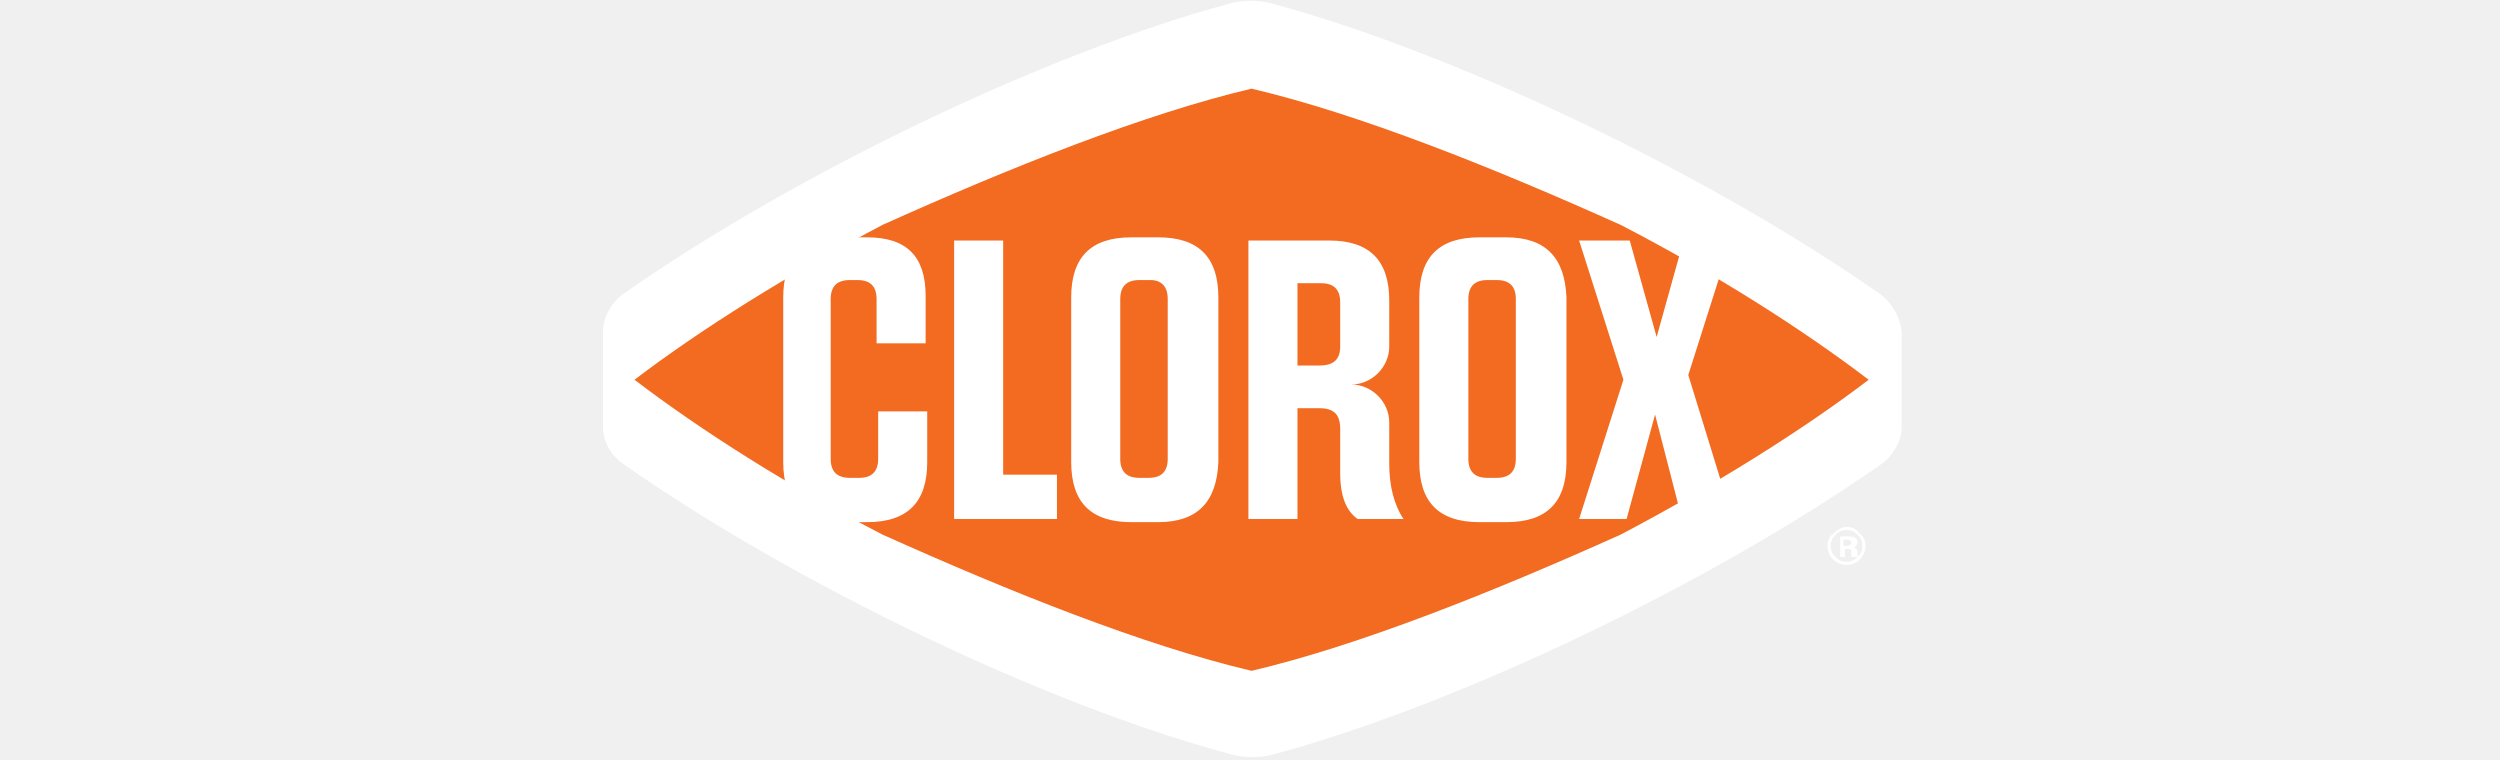
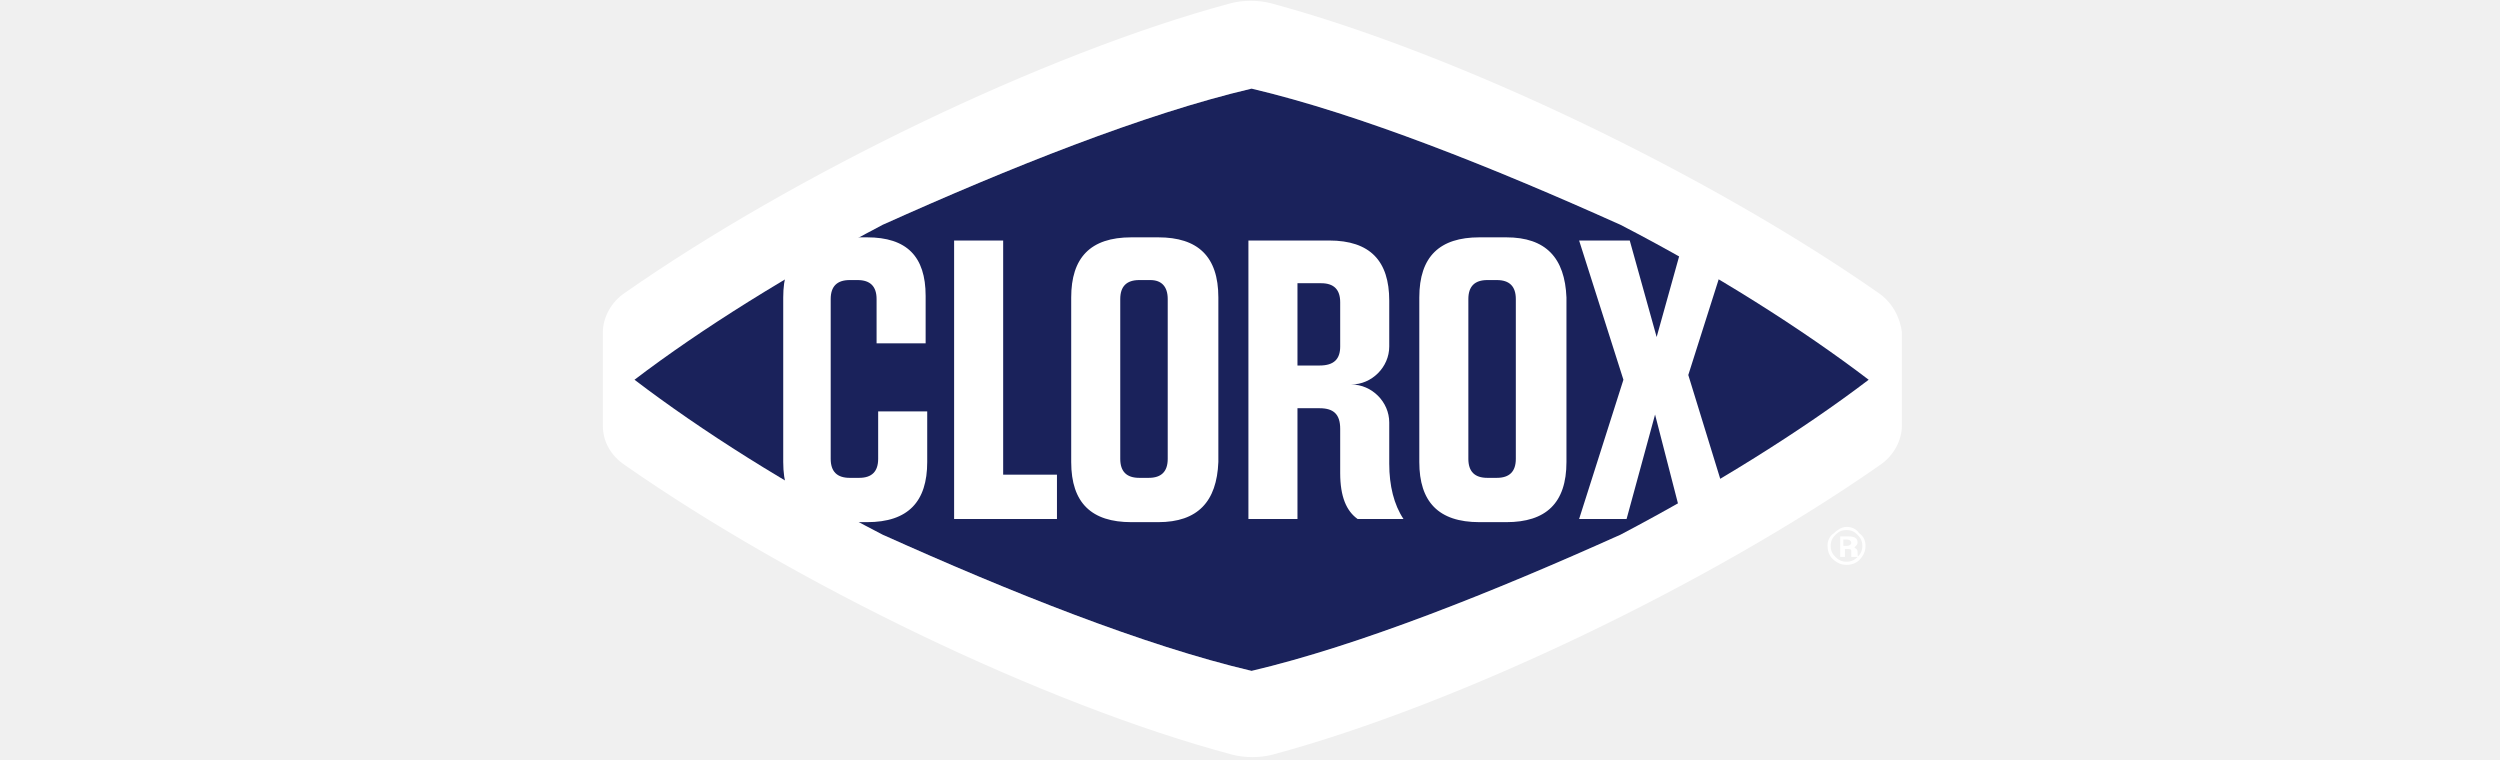
<svg xmlns="http://www.w3.org/2000/svg" xmlns:xlink="http://www.w3.org/1999/xlink" version="1.1" id="Layer_1" x="0px" y="0px" viewBox="0 0 158 48" style="enable-background:new 0 0 158 48;" xml:space="preserve">
  <style type="text/css">
- 	.st0{clip-path:url(#SVGID_00000018941293203565296530000007842192361507846292_);}
- 	.st1{fill:#FFFFFF;filter:url(#Adobe_OpacityMaskFilter);}
- 	.st2{mask:url(#mask0_1746_17077_00000011717425817176752250000006616836978890478995_);}
- 	.st3{fill:#FFFFFF;}
- 	.st4{fill:#F26B21;}
- 	.st5{opacity:0.5;fill:#FFFFFF;fill-opacity:0.5;enable-background:new    ;}
+ 	.st0{clip-path:url(#SVGID_00000145763138103079034110000006198120614650747311_);}
+ 	.st1{fill:#FFFFFF;}
+ 	.st2{fill:#1A225B;}
+ 	.st3{opacity:0.5;fill:#FFFFFF;fill-opacity:0.5;enable-background:new    ;}
</style>
  <g>
-     <defs>
-       <rect id="SVGID_1_" x="38.1" width="82.3" height="48" />
-     </defs>
-     <clipPath id="SVGID_00000080923587161513330940000011842004263797414821_">
-       <use xlink:href="#SVGID_1_" style="overflow:visible;" />
-     </clipPath>
-     <g style="clip-path:url(#SVGID_00000080923587161513330940000011842004263797414821_);">
-       <defs>
-         <filter id="Adobe_OpacityMaskFilter" filterUnits="userSpaceOnUse" x="38.1" y="0" width="82.1" height="48">
-           <feColorMatrix type="matrix" values="1 0 0 0 0  0 1 0 0 0  0 0 1 0 0  0 0 0 1 0" />
-         </filter>
-       </defs>
-       <mask maskUnits="userSpaceOnUse" x="38.1" y="0" width="82.1" height="48" id="mask0_1746_17077_00000011717425817176752250000006616836978890478995_">
-         <path class="st1" d="M120.1,0H38.1v48h82.1V0z" />
-       </mask>
-       <g class="st2">
-         <path class="st3" d="M118.7,18.5C108.1,11.1,92.2,3.4,80.3,0.2c-0.8-0.2-1.7-0.2-2.5,0C65.9,3.4,50.1,11.1,39.5,18.5     c-0.9,0.6-1.4,1.6-1.4,2.5v5.9c0,1,0.5,1.9,1.4,2.5c10.6,7.4,26.4,15.1,38.4,18.3c0.8,0.2,1.7,0.2,2.5,0     c11.9-3.2,27.8-10.9,38.4-18.3c0.9-0.6,1.4-1.6,1.4-2.5v-5.9C120.1,20.1,119.6,19.1,118.7,18.5z" />
-         <path class="st4" d="M79.1,42.4c6.8-1.6,15.3-5,23.3-8.6c5.9-3.1,11.5-6.6,15.7-9.8c-4.2-3.2-9.7-6.7-15.7-9.8     c-8-3.6-16.5-7-23.3-8.6c-6.8,1.6-15.3,5-23.3,8.6c-5.9,3.1-11.5,6.6-15.7,9.8c4.2,3.2,9.7,6.7,15.7,9.8     C63.8,37.4,72.3,40.8,79.1,42.4z" />
-         <path class="st5" d="M55.8,14.2c8-3.6,16.5-7,23.3-8.6c6.8,1.6,15.3,5,23.3,8.6C94.4,10,85.8,6.3,79.1,4.5     C72.3,6.3,63.7,10,55.8,14.2z M55.8,33.8c8,3.6,16.5,7,23.3,8.6c6.8-1.6,15.3-5,23.3-8.6c-7.9,4.2-16.5,7.8-23.3,9.7     C72.3,41.6,63.7,38,55.8,33.8z" />
-         <path class="st3" d="M84.7,21.9c0,0.8-0.4,1.2-1.3,1.2H82v-5.2h1.5c0.8,0,1.2,0.4,1.2,1.2V21.9z M87.8,29.3v-2.6     c0-1.3-1.1-2.4-2.4-2.4c1.3,0,2.4-1.1,2.4-2.4V19c0-2.5-1.2-3.8-3.8-3.8h-5.1v17.6H82v-7h1.4c0.9,0,1.3,0.4,1.3,1.3l0,2.8     c0,1.5,0.4,2.4,1.1,2.9h2.9C88.1,31.9,87.8,30.7,87.8,29.3z M95.8,29c0,0.8-0.4,1.2-1.2,1.2H94c-0.8,0-1.2-0.4-1.2-1.2V18.9     c0-0.8,0.4-1.2,1.2-1.2h0.6c0.8,0,1.2,0.4,1.2,1.2V29z M95.2,15h-1.7c-2.5,0-3.8,1.2-3.8,3.8v10.4c0,2.5,1.2,3.8,3.8,3.8h1.7     c2.5,0,3.8-1.2,3.8-3.8V18.8C98.9,16.3,97.7,15,95.2,15z M106.7,23.7l2.8,9.1h-3.2l-1.7-6.6l-1.8,6.6h-3l2.8-8.8l-2.8-8.8h3.2     l1.7,6.1l1.7-6.1h3L106.7,23.7z M72.7,17.7H72c-0.8,0-1.2,0.4-1.2,1.2V29c0,0.8,0.4,1.2,1.2,1.2h0.6c0.8,0,1.2-0.4,1.2-1.2V18.9     C73.8,18.1,73.4,17.7,72.7,17.7z M73.2,33h-1.7c-2.5,0-3.8-1.2-3.8-3.8V18.8c0-2.5,1.2-3.8,3.8-3.8h1.7c2.5,0,3.8,1.2,3.8,3.8     v10.4C76.9,31.7,75.7,33,73.2,33z M63.4,15.2V30h3.4v2.8h-6.5V15.2H63.4z M58.6,26v3.2c0,2.5-1.2,3.8-3.8,3.8h-1.5     c-2.5,0-3.8-1.2-3.8-3.8V18.8c0-2.5,1.2-3.8,3.8-3.8h1.5c2.5,0,3.7,1.2,3.7,3.7v3h-3.1v-2.8c0-0.8-0.4-1.2-1.2-1.2h-0.5     c-0.8,0-1.2,0.4-1.2,1.2V29c0,0.8,0.4,1.2,1.2,1.2h0.6c0.8,0,1.2-0.4,1.2-1.2v-3H58.6z" />
-         <path class="st3" d="M117,34.3c0-0.1-0.1-0.2-0.3-0.2h-0.2v0.4h0.2C116.9,34.5,117,34.4,117,34.3z M117,35.2c0-0.1,0-0.1,0-0.2     c0-0.1,0-0.1,0-0.2c0-0.1-0.1-0.1-0.3-0.1h-0.1v0.5h-0.3v-1.3h0.5c0.4,0,0.6,0.1,0.6,0.4c0,0.1-0.1,0.2-0.2,0.3     c0.1,0.1,0.2,0.1,0.2,0.3c0,0.2,0,0.3,0.1,0.3H117z M117.7,34.5c0-0.3-0.1-0.5-0.3-0.7c-0.2-0.2-0.4-0.3-0.7-0.3     s-0.5,0.1-0.7,0.3c-0.2,0.2-0.3,0.4-0.3,0.7c0,0.3,0.1,0.5,0.3,0.7c0.2,0.2,0.4,0.3,0.7,0.3c0.3,0,0.5-0.1,0.7-0.3     C117.6,35,117.7,34.8,117.7,34.5z M117.9,34.5c0,0.3-0.1,0.6-0.4,0.9c-0.2,0.2-0.5,0.3-0.8,0.3c-0.3,0-0.6-0.1-0.9-0.4     c-0.2-0.2-0.3-0.5-0.3-0.8c0-0.3,0.1-0.6,0.4-0.8c0.2-0.2,0.5-0.4,0.8-0.4c0.3,0,0.6,0.1,0.8,0.4     C117.8,33.9,117.9,34.2,117.9,34.5z" />
+     <g>
+       <g>
+         <defs>
+           <rect id="SVGID_1_" x="38.1" width="82.3" height="48" />
+         </defs>
+         <clipPath id="SVGID_00000016073857492121645810000018022123352462580393_">
+           <use xlink:href="#SVGID_1_" style="overflow:visible;" />
+         </clipPath>
+         <g style="clip-path:url(#SVGID_00000016073857492121645810000018022123352462580393_);">
+           <g>
+             <path class="st1" d="M118.7,18.5C108.1,11.1,92.2,3.4,80.3,0.2c-0.8-0.2-1.7-0.2-2.5,0C65.9,3.4,50.1,11.1,39.5,18.5       c-0.9,0.6-1.4,1.6-1.4,2.5v5.9c0,1,0.5,1.9,1.4,2.5c10.6,7.4,26.4,15.1,38.4,18.3c0.8,0.2,1.7,0.2,2.5,0       c11.9-3.2,27.8-10.9,38.4-18.3c0.9-0.6,1.4-1.6,1.4-2.5V21C120.1,20.1,119.6,19.1,118.7,18.5z" />
+             <path class="st2" d="M79.1,42.4c6.8-1.6,15.3-5,23.3-8.6c5.9-3.1,11.5-6.6,15.7-9.8c-4.2-3.2-9.7-6.7-15.7-9.8       c-8-3.6-16.5-7-23.3-8.6c-6.8,1.6-15.3,5-23.3,8.6c-5.9,3.1-11.5,6.6-15.7,9.8c4.2,3.2,9.7,6.7,15.7,9.8       C63.8,37.4,72.3,40.8,79.1,42.4z" />
+             <path class="st3" d="M55.8,14.2c8-3.6,16.5-7,23.3-8.6c6.8,1.6,15.3,5,23.3,8.6c-8-4.2-16.6-7.9-23.3-9.7       C72.3,6.3,63.7,10,55.8,14.2z M55.8,33.8c8,3.6,16.5,7,23.3,8.6c6.8-1.6,15.3-5,23.3-8.6c-7.9,4.2-16.5,7.8-23.3,9.7       C72.3,41.6,63.7,38,55.8,33.8z" />
+             <path class="st1" d="M84.7,21.9c0,0.8-0.4,1.2-1.3,1.2H82v-5.2h1.5c0.8,0,1.2,0.4,1.2,1.2V21.9z M87.8,29.3v-2.6       c0-1.3-1.1-2.4-2.4-2.4c1.3,0,2.4-1.1,2.4-2.4V19c0-2.5-1.2-3.8-3.8-3.8h-5.1v17.6H82v-7h1.4c0.9,0,1.3,0.4,1.3,1.3v2.8       c0,1.5,0.4,2.4,1.1,2.9h2.9C88.1,31.9,87.8,30.7,87.8,29.3z M95.8,29c0,0.8-0.4,1.2-1.2,1.2H94c-0.8,0-1.2-0.4-1.2-1.2V18.9       c0-0.8,0.4-1.2,1.2-1.2h0.6c0.8,0,1.2,0.4,1.2,1.2C95.8,18.9,95.8,29,95.8,29z M95.2,15h-1.7c-2.5,0-3.8,1.2-3.8,3.8v10.4       c0,2.5,1.2,3.8,3.8,3.8h1.7c2.5,0,3.8-1.2,3.8-3.8V18.8C98.9,16.3,97.7,15,95.2,15z M106.7,23.7l2.8,9.1h-3.2l-1.7-6.6       l-1.8,6.6h-3l2.8-8.8l-2.8-8.8h3.2l1.7,6.1l1.7-6.1h3L106.7,23.7z M72.7,17.7H72c-0.8,0-1.2,0.4-1.2,1.2V29       c0,0.8,0.4,1.2,1.2,1.2h0.6c0.8,0,1.2-0.4,1.2-1.2V18.9C73.8,18.1,73.4,17.7,72.7,17.7z M73.2,33h-1.7c-2.5,0-3.8-1.2-3.8-3.8       V18.8c0-2.5,1.2-3.8,3.8-3.8h1.7c2.5,0,3.8,1.2,3.8,3.8v10.4C76.9,31.7,75.7,33,73.2,33z M63.4,15.2V30h3.4v2.8h-6.5V15.2H63.4       z M58.6,26v3.2c0,2.5-1.2,3.8-3.8,3.8h-1.5c-2.5,0-3.8-1.2-3.8-3.8V18.8c0-2.5,1.2-3.8,3.8-3.8h1.5c2.5,0,3.7,1.2,3.7,3.7v3       h-3.1v-2.8c0-0.8-0.4-1.2-1.2-1.2h-0.5c-0.8,0-1.2,0.4-1.2,1.2V29c0,0.8,0.4,1.2,1.2,1.2h0.6c0.8,0,1.2-0.4,1.2-1.2v-3H58.6z" />
+             <path class="st1" d="M117,34.3c0-0.1-0.1-0.2-0.3-0.2h-0.2v0.4h0.2C116.9,34.5,117,34.4,117,34.3z M117,35.2c0-0.1,0-0.1,0-0.2       c0-0.1,0-0.1,0-0.2c0-0.1-0.1-0.1-0.3-0.1h-0.1v0.5h-0.3v-1.3h0.5c0.4,0,0.6,0.1,0.6,0.4c0,0.1-0.1,0.2-0.2,0.3       c0.1,0.1,0.2,0.1,0.2,0.3s0,0.3,0.1,0.3H117z M117.7,34.5c0-0.3-0.1-0.5-0.3-0.7c-0.2-0.2-0.4-0.3-0.7-0.3s-0.5,0.1-0.7,0.3       s-0.3,0.4-0.3,0.7s0.1,0.5,0.3,0.7c0.2,0.2,0.4,0.3,0.7,0.3c0.3,0,0.5-0.1,0.7-0.3C117.6,35,117.7,34.8,117.7,34.5z        M117.9,34.5c0,0.3-0.1,0.6-0.4,0.9c-0.2,0.2-0.5,0.3-0.8,0.3s-0.6-0.1-0.9-0.4c-0.2-0.2-0.3-0.5-0.3-0.8s0.1-0.6,0.4-0.8       c0.2-0.2,0.5-0.4,0.8-0.4s0.6,0.1,0.8,0.4C117.8,33.9,117.9,34.2,117.9,34.5z" />
+           </g>
+         </g>
      </g>
    </g>
  </g>
</svg>
